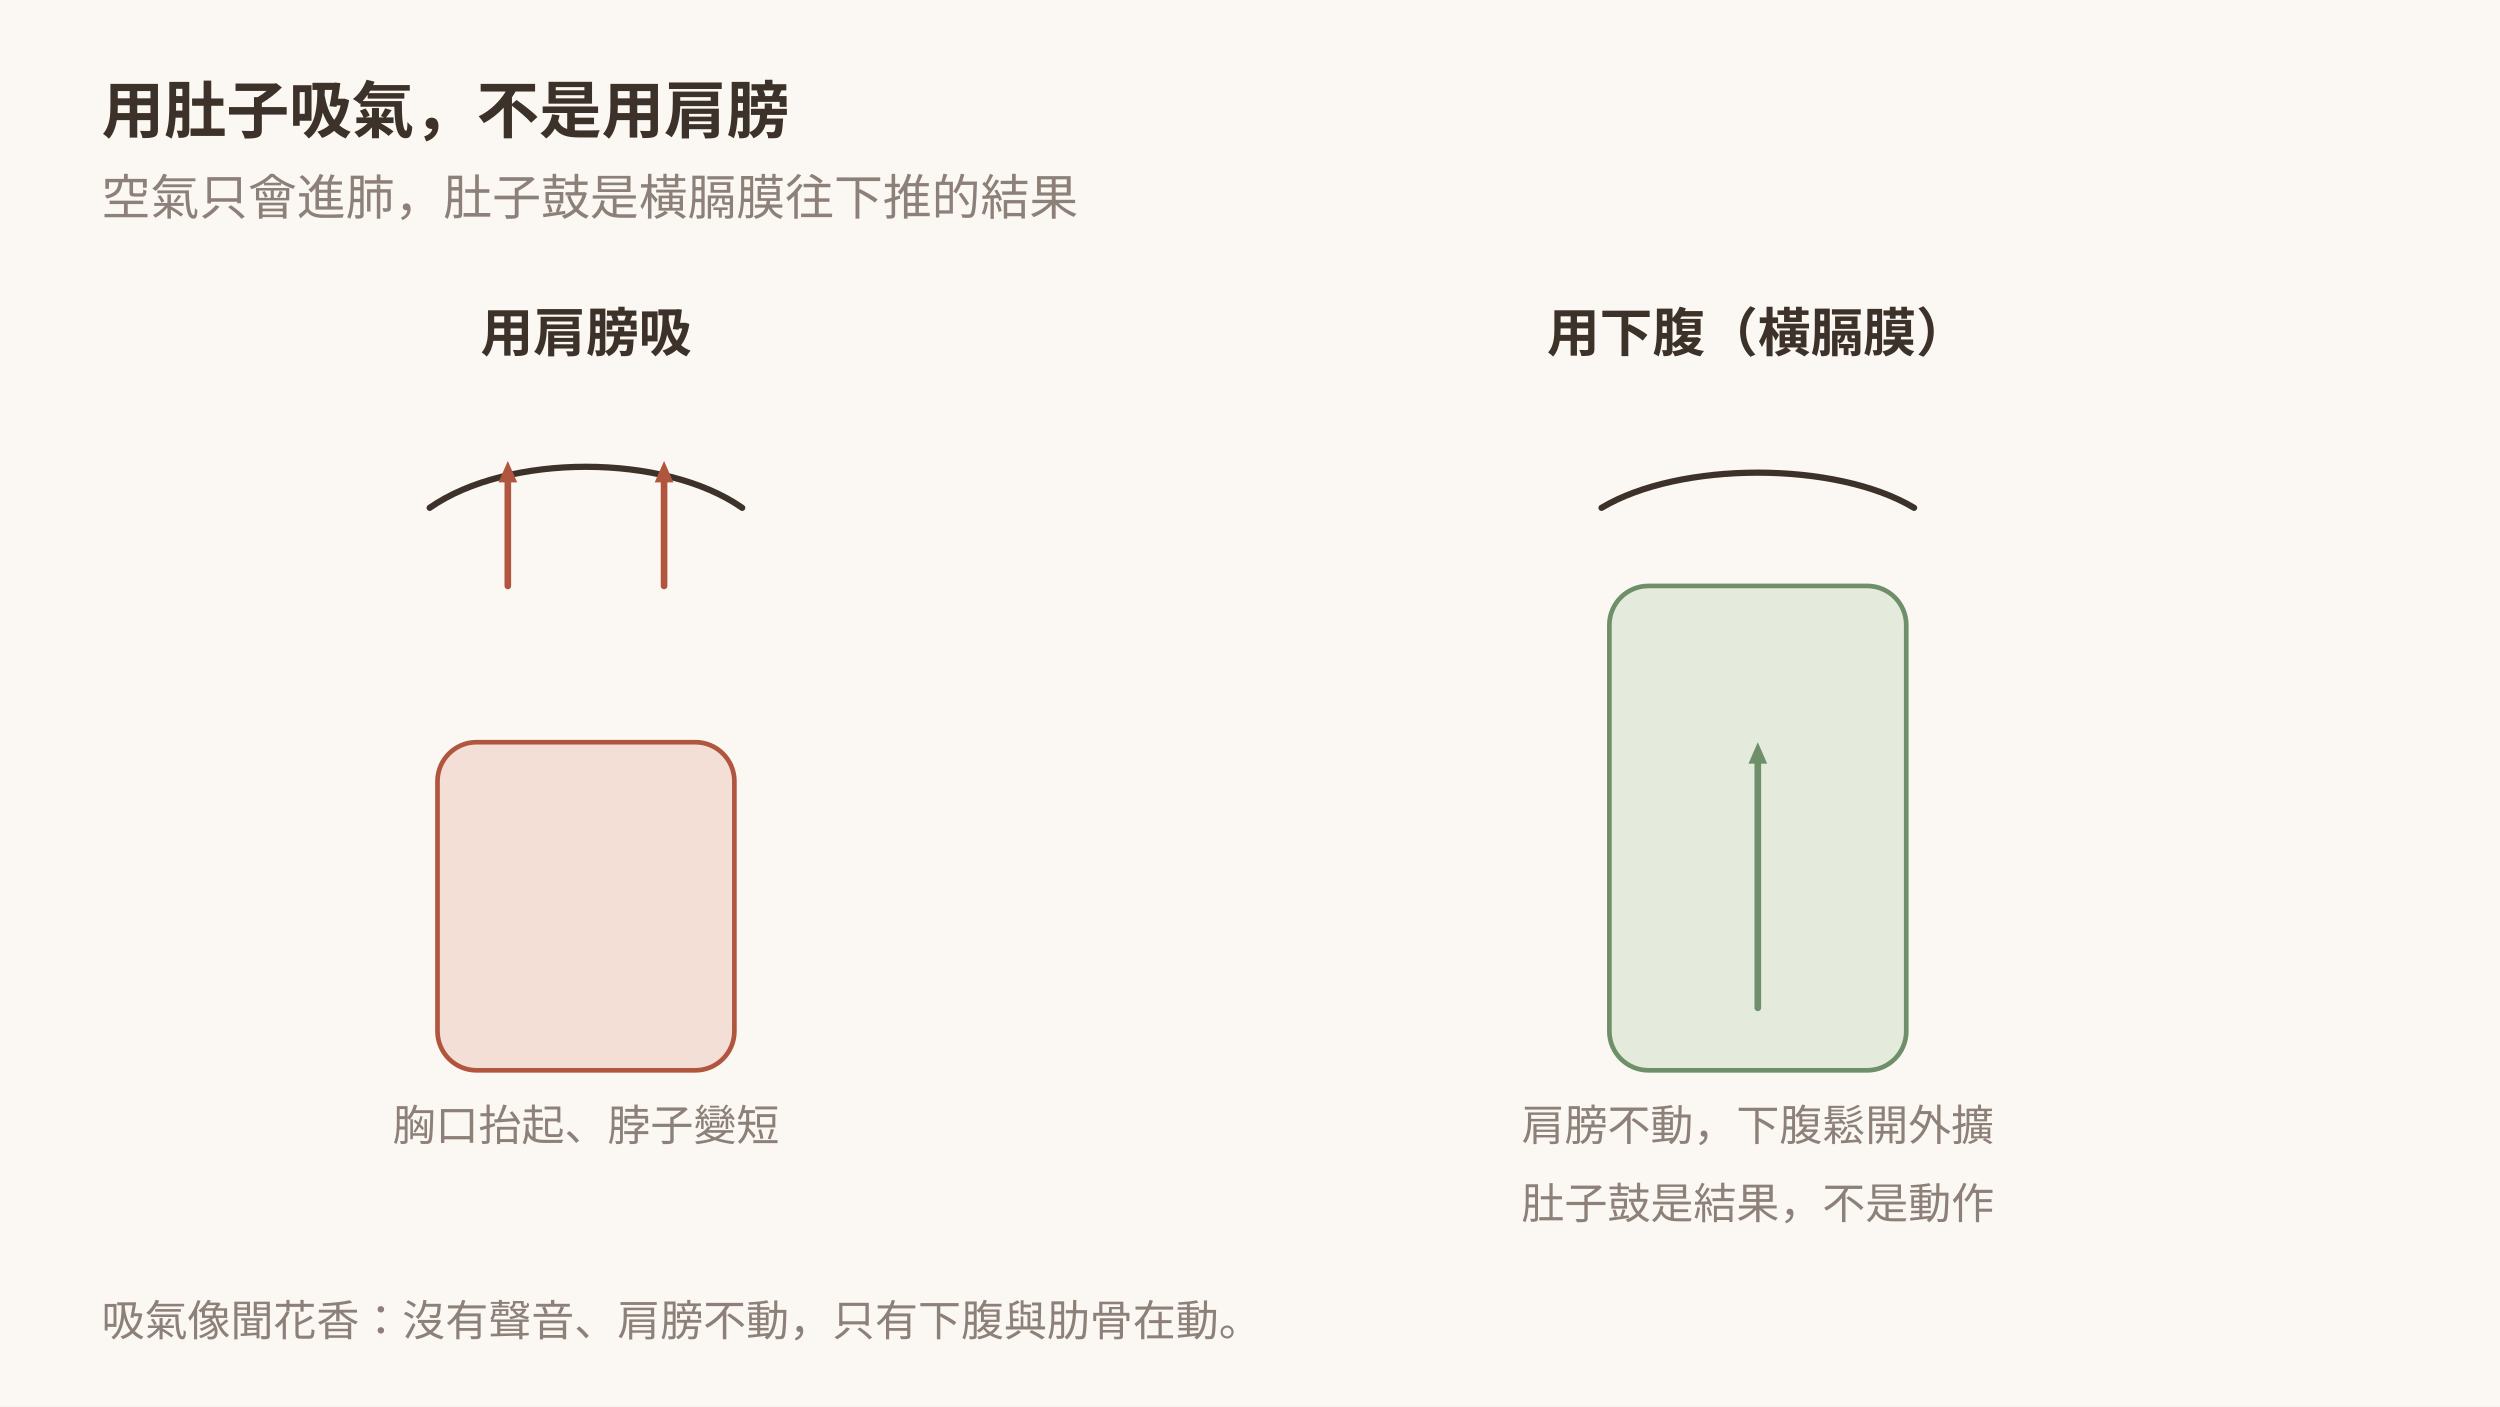
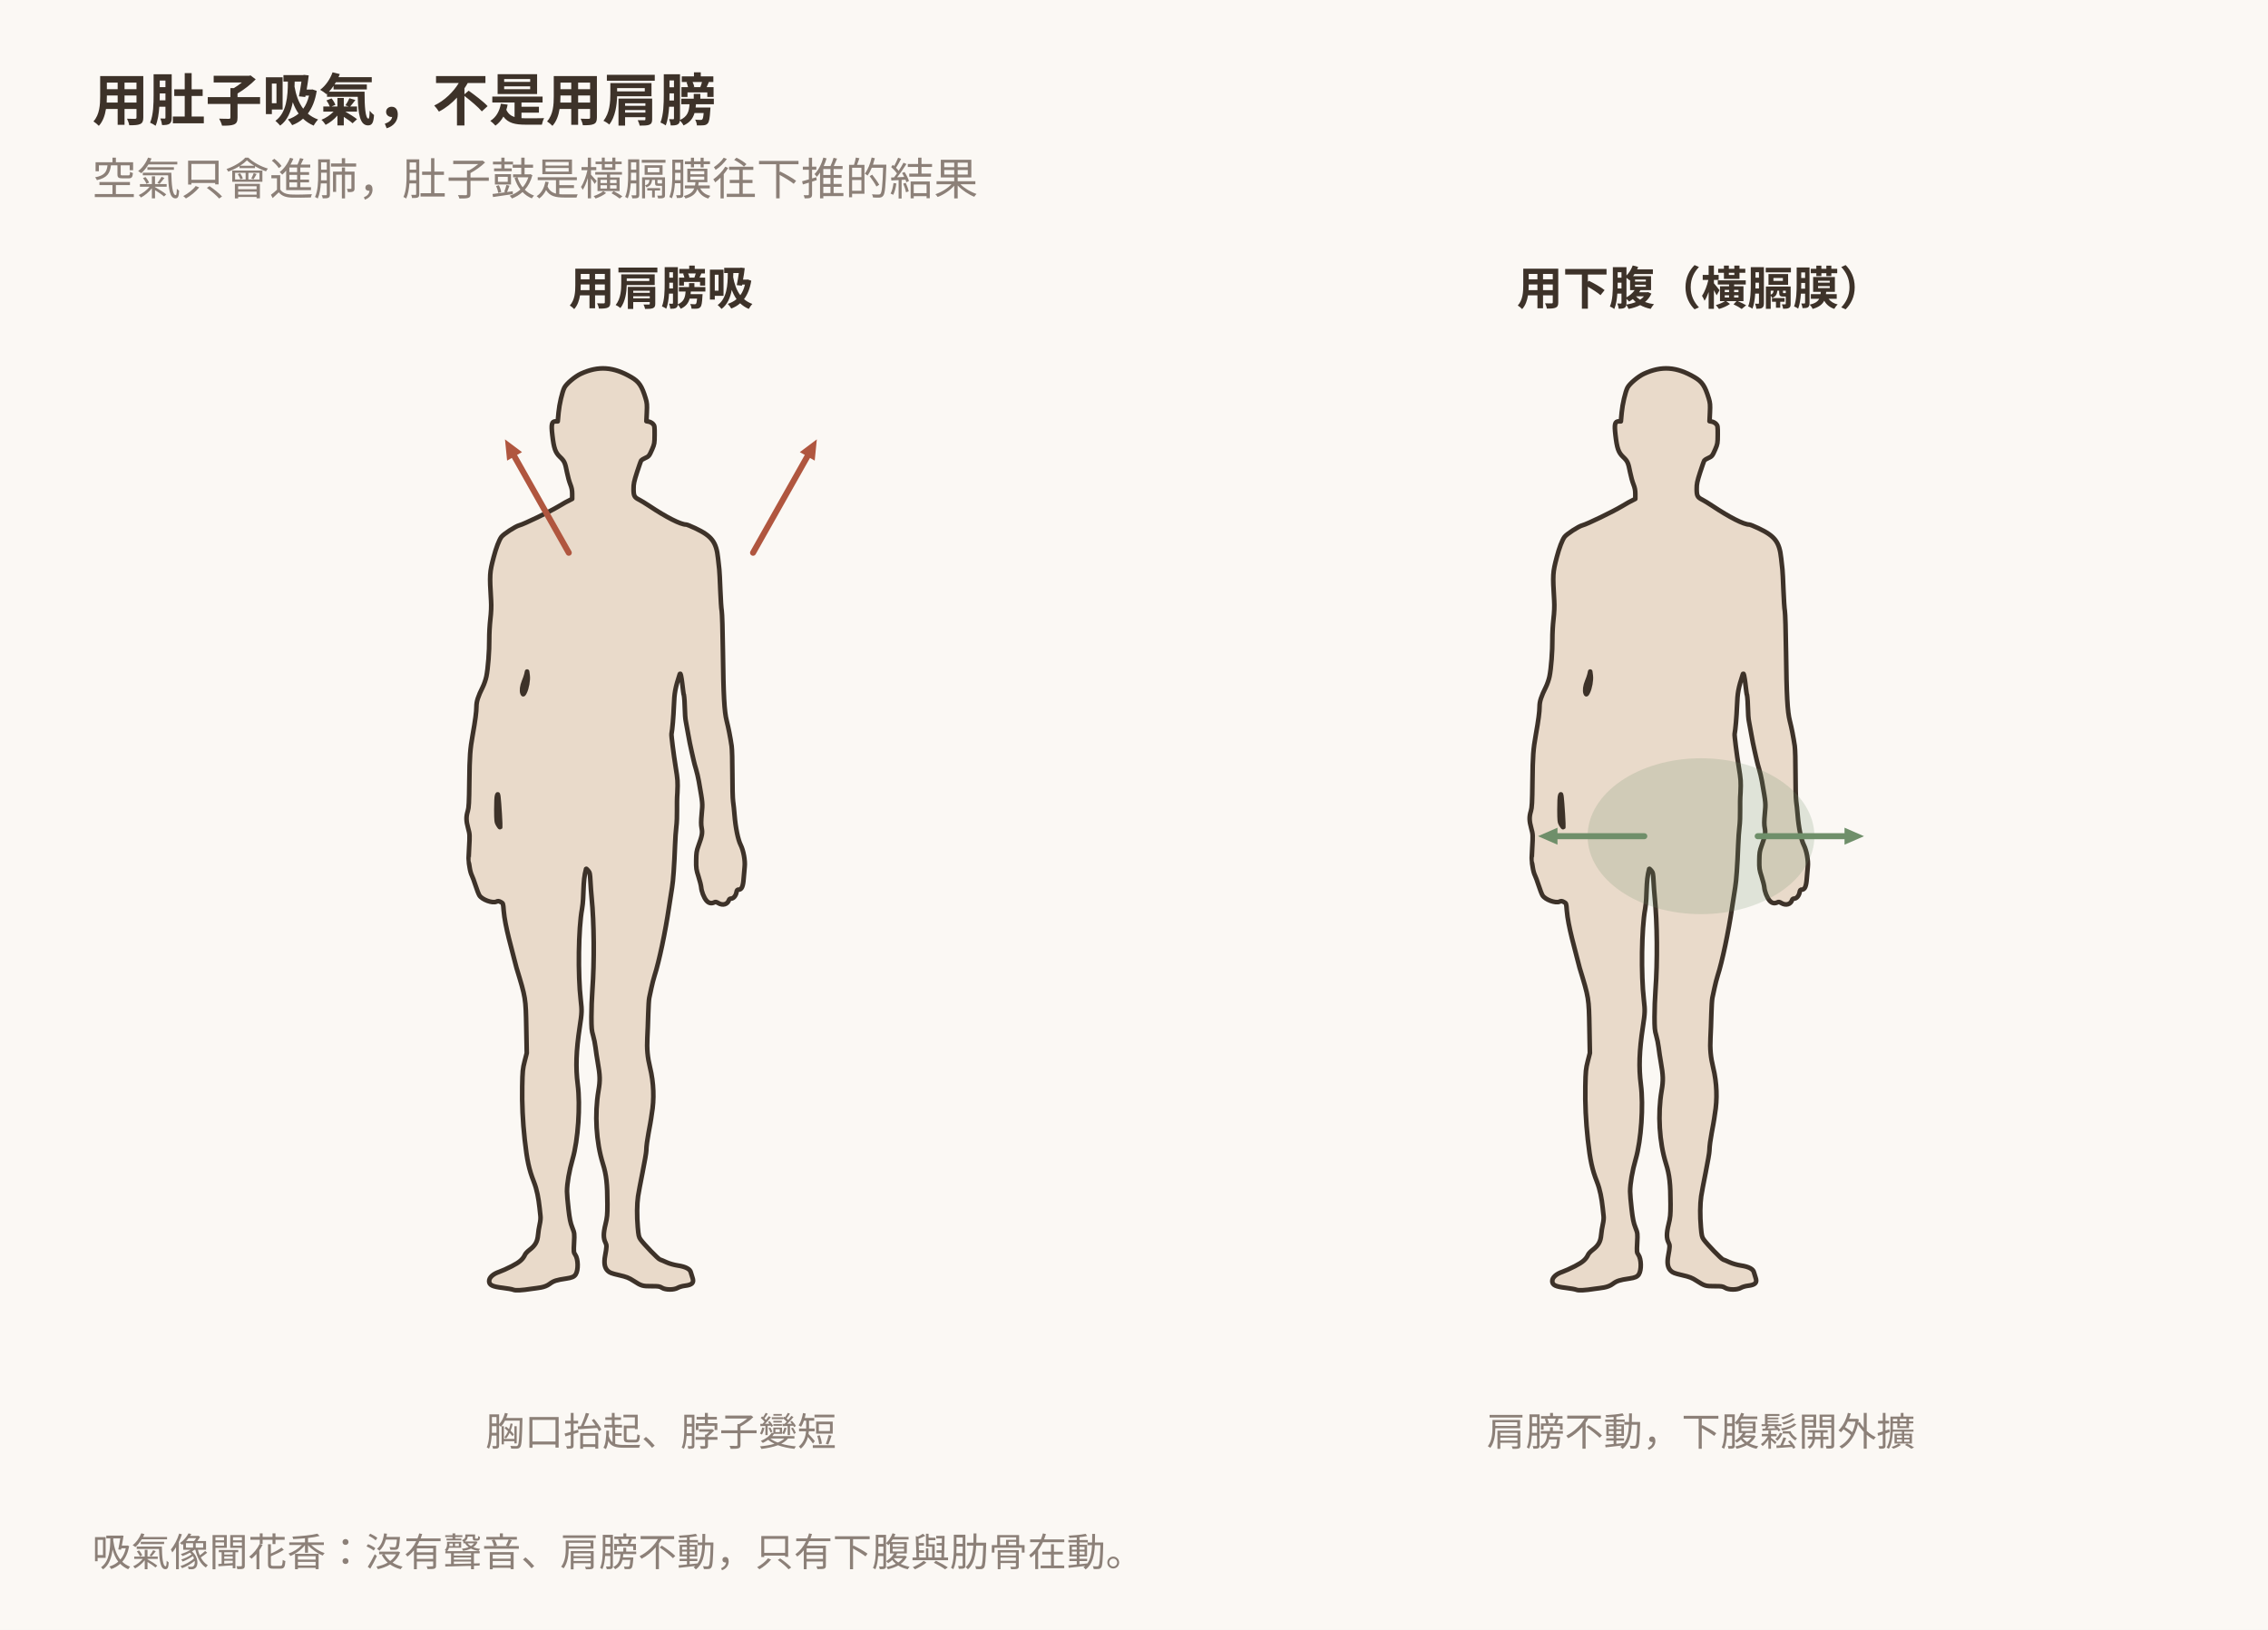
- <svg xmlns="http://www.w3.org/2000/svg" viewBox="0 0 640 360" role="img" aria-label="用肚子吸氣，不是用肩膀">
-   <rect width="640" height="360" fill="#FBF8F4" />
+ <svg xmlns="http://www.w3.org/2000/svg" viewBox="0 0 640 460" role="img" aria-label="用肚子吸氣，不是用肩膀">
+   <rect width="640" height="460" fill="#FBF8F4" />
  <style>
    .t   { font-family: 'Noto Sans TC','PingFang TC','Microsoft JhengHei',system-ui,sans-serif; fill: #3D3229; }
    .tb  { font-family: 'Noto Sans TC','PingFang TC','Microsoft JhengHei',system-ui,sans-serif; fill: #3D3229; font-weight: 700; }
    .ts  { font-family: 'Noto Sans TC','PingFang TC','Microsoft JhengHei',system-ui,sans-serif; fill: #8C8078; }
    .num { font-family: 'Noto Sans TC','PingFang TC','Microsoft JhengHei',system-ui,sans-serif; fill: #FFFFFF; font-weight: 700; font-size: 11px; }
    .ink { fill: none; stroke: #3D3229; stroke-width: 1.6; stroke-linejoin: round; stroke-linecap: round; }
    .thin{ fill: none; stroke: #D9CFC4; stroke-width: 1.1; }
    .dash{ fill: none; stroke: #D9CFC4; stroke-width: 1.1; stroke-dasharray: 4 5; }
    .lead{ fill: none; stroke: #8C8078; stroke-width: 1; }
    .acc { fill: none; stroke: #A67C52; stroke-width: 2; stroke-linejoin: round; stroke-linecap: round; }
    .blue{ fill: none; stroke: #6B8FBF; stroke-width: 2; stroke-linejoin: round; stroke-linecap: round; }
    .green{ fill: none; stroke: #6F8F6A; stroke-width: 2; stroke-linejoin: round; stroke-linecap: round; }
    .red { fill: none; stroke: #B0563F; stroke-width: 2; stroke-linejoin: round; stroke-linecap: round; }
    .dot { fill: #3D3229; }
  </style>
  <text x="26" y="34" class="tb" font-size="16">用肚子吸氣，不是用肩膀</text>
  <text x="26" y="55" class="ts" font-size="12.5">空氣只會進肺，肚子鼓是橫膈膜往下推的結果</text>
-   <text x="150" y="90" class="t" font-size="13.5" text-anchor="middle" font-weight="600" fill="#B0563F">用肩膀吸</text>
-   <path d="M110 130 C130 116 170 116 190 130" class="ink" />
-   <path d="M130.0 150.0 L130.0 123.4" fill="none" stroke="#B0563F" stroke-width="1.7" stroke-linecap="round" />
-   <path d="M130.0 118.0 L132.4 123.5 L127.6 123.5 Z" fill="#B0563F" />
-   <path d="M170.0 150.0 L170.0 123.4" fill="none" stroke="#B0563F" stroke-width="1.7" stroke-linecap="round" />
-   <path d="M170.0 118.0 L172.4 123.5 L167.6 123.5 Z" fill="#B0563F" />
-   <rect x="112" y="190" width="76" height="84" rx="10" fill="#F4DFD7" stroke="#B0563F" stroke-width="1.2" />
-   <text x="150" y="292" class="ts" font-size="11" text-anchor="middle">胸口抬起、脖子變短</text>
-   <text x="450" y="90" class="t" font-size="13.5" text-anchor="middle" font-weight="600" fill="#6F8F6A">用下腹（橫膈膜）</text>
-   <path d="M410 130 C430 118 470 118 490 130" class="ink" />
-   <rect x="412" y="150" width="76" height="124" rx="10" fill="#E4EBDC" stroke="#6F8F6A" stroke-width="1.2" />
-   <path d="M450.0 258.0 L450.0 195.4" fill="none" stroke="#6F8F6A" stroke-width="1.7" stroke-linecap="round" />
-   <path d="M450.0 190.0 L452.4 195.5 L447.6 195.5 Z" fill="#6F8F6A" />
-   <text x="450" y="292" class="ts" font-size="11" text-anchor="middle">肩膀不動，下腹鬆開外擴</text>
-   <text x="450" y="312" class="ts" font-size="11" text-anchor="middle">肚子鼓是結果，不是動作</text>
-   <text x="26" y="342" class="ts" font-size="11">吸氣像聞花香：沒有聲音、肩膀不動，只有下腹與肋骨在動。</text>
+   <g transform="translate(70,96) scale(0.9428)">
+     <path d="m 79.328,284.247 c -0.308,-0.135 -1.703,-0.382 -3.1,-0.549 -3.149,-0.378 -4.065,-0.837 -4.065,-2.039 0,-1.061 1.178,-2.14 3.004,-2.752 0.749,-0.251 2.437,-1.01 3.751,-1.686 2.373,-1.221 3.349,-2.077 4.001,-3.508 0.144,-0.315 0.75,-0.946 1.347,-1.401 1.683,-1.283 2.356,-2.467 2.522,-4.437 0.077,-0.908 0.303,-2.35 0.502,-3.204 0.227,-0.974 0.309,-1.928 0.219,-2.56 -0.079,-0.554 -0.193,-1.612 -0.255,-2.351 -0.317,-2.832 -0.752,-5.366 -1.728,-7.856 -1.433,-3.627 -2.047,-6.47 -2.725,-12.632 -0.59,-5.359 -0.842,-10.741 -0.743,-15.898 0.088,-4.607 0.151,-5.249 0.726,-7.501 l 0.629,-2.463 -0.137,-7.501 c -0.164,-9.007 -0.146,-8.893 -2.935,-18.026 -1.401,-5.634 -3.424,-12.242 -3.84,-17.201 -0.146,-2.072 -0.157,-2.105 -0.86,-2.484 -0.598,-0.322 -0.811,-0.339 -1.322,-0.106 -1.189,0.542 -4.302,-0.612 -5.079,-1.883 -0.242,-0.395 -0.759,-1.726 -1.15,-2.958 -0.391,-1.232 -0.901,-2.61 -1.134,-3.064 -0.233,-0.454 -0.519,-1.498 -0.635,-2.321 -0.117,-0.823 -0.254,-1.564 -0.305,-1.646 -0.051,-0.083 0.013,-1.965 0.141,-4.184 0.227,-3.911 0.218,-4.092 -0.288,-5.926 -0.609,-2.205 -0.635,-3.435 -0.109,-5.139 0.317,-1.028 0.394,-2.496 0.467,-8.871 0.087,-7.666 0.228,-9.611 1.01,-13.969 0.77,-4.293 1.117,-6.905 1.117,-8.405 0,-1.574 0.475,-3.05 1.908,-5.926 0.399,-0.801 0.881,-2.211 1.07,-3.135 0.485,-2.359 0.894,-7.644 0.857,-11.084 -0.017,-1.601 0.132,-4.322 0.331,-6.046 0.244,-2.111 0.316,-3.903 0.221,-5.486 -0.477,-7.989 -0.452,-8.41 0.773,-13.099 0.714,-2.733 1.591,-5.039 2.286,-6.016 0.613,-0.862 4.226,-3.211 5.391,-3.506 1.39,-0.352 9.101,-4.079 11.793,-5.699 1.313,-0.799 2.644,-1.555 4.031,-2.216 v -1.487 c 0,-1.071 -0.157,-1.874 -0.561,-2.868 -0.309,-0.759 -0.753,-2.364 -0.988,-3.565 -0.577,-2.951 -0.759,-3.351 -2.116,-4.648 -1.389,-1.327 -1.815,-2.548 -2.278,-6.535 -0.384,-3.299 -0.186,-4.101 1.01,-4.101 h 0.61 L 92.938,21.655 c 0.229,-2.492 1.083,-6.149 1.734,-7.426 0.6,-1.177 3.184,-3.361 4.932,-4.169 5.263,-2.432 9.751,-2.121 15.137,1.047 2.27,1.335 3.13,2.615 4.259,6.331 0.407,1.34 0.456,1.924 0.351,4.191 l -0.121,2.634 0.726,0.136 c 0.399,0.075 0.955,0.381 1.236,0.679 0.474,0.505 0.509,0.731 0.496,3.234 -0.013,2.515 -0.061,2.798 -0.725,4.324 -0.88,2.022 -0.997,2.168 -2.139,2.674 -0.507,0.225 -1.02,0.536 -1.14,0.691 -0.12,0.155 -0.689,1.744 -1.264,3.529 -0.894,2.777 -1.045,3.506 -1.038,5.038 0.009,2.061 0.233,2.479 1.731,3.227 0.522,0.261 1.832,1.063 2.911,1.782 5.195,3.463 9.463,5.627 11.098,5.627 0.221,0 1.437,0.488 2.701,1.085 4.992,2.355 6.335,4.126 6.849,9.036 0.133,1.269 0.298,2.761 0.366,3.315 0.068,0.554 0.209,3.325 0.313,6.158 0.104,2.833 0.292,5.654 0.417,6.27 0.125,0.616 0.286,6.057 0.358,12.092 0.157,13.246 0.418,18.035 1.135,20.825 0.549,2.139 1.059,4.746 1.467,7.501 0.142,0.961 0.242,4.551 0.234,8.397 -0.008,3.695 0.086,7.373 0.209,8.173 0.123,0.801 0.32,2.665 0.438,4.143 0.298,3.726 1.041,7.34 1.837,8.925 0.836,1.666 1.391,4.708 1.192,6.525 -0.081,0.739 -0.216,2.306 -0.3,3.482 -0.171,2.401 -0.589,3.347 -1.476,3.347 -0.435,0 -0.557,0.15 -0.685,0.84 -0.187,1.014 -0.908,1.847 -1.598,1.847 -0.293,0 -0.56,0.172 -0.635,0.408 -0.426,1.342 -1.859,1.757 -3.213,0.932 -0.557,-0.34 -0.841,-0.394 -1.161,-0.223 -0.87,0.465 -1.73,0.268 -2.406,-0.552 -0.747,-0.907 -1.436,-2.687 -1.548,-3.999 -0.043,-0.505 -0.404,-1.929 -0.802,-3.165 -0.659,-2.046 -0.721,-2.477 -0.69,-4.836 0.029,-2.197 0.126,-2.842 0.638,-4.255 1.143,-3.151 1.291,-3.95 1.003,-5.412 -0.2,-1.015 -0.196,-2.016 0.017,-4.32 0.295,-3.192 0.325,-2.862 -0.848,-9.623 -0.192,-1.108 -0.579,-2.771 -0.86,-3.695 -0.562,-1.777 -0.954,-3.784 -1.32,-5.343 -0.329,-1.399 -0.792,-3.717 -1.029,-5.15 -0.237,-1.433 -0.552,-3.16 -0.7,-3.837 -0.149,-0.677 -0.281,-2.39 -0.295,-3.807 -0.014,-1.416 -0.145,-3.28 -0.291,-4.143 -0.177,0.377 -0.741,-7.475 -1.229,-6.158 -1.358,4.176 -1.606,5.521 -1.758,9.517 -0.119,3.14 -0.46,7.142 -0.717,8.397 -0.081,0.396 0.647,6.166 1.229,9.739 0.648,3.982 0.682,4.482 0.536,7.837 -0.283,3.468 0.088,6.995 -0.341,10.446 -0.123,0.942 -0.282,3.259 -0.354,5.15 -0.237,6.194 -0.559,10.794 -0.892,12.731 -0.18,1.047 -0.58,3.616 -0.888,5.71 -1.133,7.692 -2.978,16.436 -4.403,20.863 -0.245,0.76 -0.646,2.322 -0.892,3.471 -0.246,1.149 -0.54,2.522 -0.654,3.051 -0.114,0.529 -0.252,2.746 -0.305,4.926 -0.054,2.18 -0.172,5.345 -0.263,7.032 -0.176,3.28 0.056,5.826 0.814,8.913 1.107,4.509 1.289,9.497 0.506,13.883 -0.467,3.753 -1.564,7.857 -1.641,11.033 0,0.492 -0.498,3.375 -1.107,6.407 -0.609,3.032 -1.217,6.268 -1.35,7.192 -0.339,2.343 -0.371,5.873 -0.084,9.246 0.214,2.515 0.316,2.965 0.832,3.691 1.027,1.443 5.277,5.838 5.799,5.995 0.276,0.083 1.156,0.454 1.957,0.824 0.87,0.402 2.257,0.794 3.45,0.976 2.299,0.35 3.622,1.057 3.844,2.052 0.076,0.338 0.288,1.033 0.473,1.542 0.563,1.555 -0.039,2.197 -2.307,2.464 -0.717,0.084 -1.654,0.36 -2.081,0.612 -1.132,0.668 -3.643,0.66 -4.728,-0.015 -0.687,-0.428 -1.093,-0.489 -3.135,-0.474 -2.667,0.019 -3.031,-0.089 -5.368,-1.601 -1.427,-0.922 -2.084,-1.18 -4.366,-1.708 -2.271,-0.525 -2.797,-0.73 -3.395,-1.322 -0.917,-0.907 -1.153,-2.315 -0.75,-4.48 0.5,-2.691 0.513,-3.147 0.116,-3.915 -0.664,-1.284 -0.669,-2.796 -0.019,-5.443 0.52,-2.116 0.593,-2.868 0.59,-6.046 -0.006,-6.106 -0.307,-8.804 -1.353,-12.143 -2.021,-6.452 -2.523,-14.822 -1.315,-21.897 0.521,-3.05 0.481,-4.457 -0.241,-8.551 -0.239,-1.355 -0.534,-3.32 -0.655,-4.366 -0.121,-1.047 -0.446,-2.659 -0.722,-3.583 -0.436,-1.457 -0.503,-2.198 -0.508,-5.598 -0.004,-2.155 0.131,-5.783 0.298,-8.061 0.613,-8.358 0.516,-20.186 -0.226,-27.542 -0.131,-1.293 -0.296,-3.515 -0.368,-4.937 -0.117,-2.31 -0.189,-2.653 -0.674,-3.217 -0.298,-0.347 -0.573,-0.594 -0.611,-0.549 -1.122,4.024 -0.532,7.99 -1.232,12.062 -1.066,5.802 -1.256,19.619 -0.375,27.229 0.371,3.207 0.349,3.779 -0.314,8.151 -1.067,7.035 -1.241,12.09 -0.588,17.13 0.814,6.282 0.106,16.646 -1.522,22.28 -1.039,3.596 -1.687,7.322 -1.694,9.741 -0.003,0.739 0.196,3.071 0.44,5.183 0.353,3.053 0.585,4.2 1.134,5.598 0.681,1.736 0.688,1.794 0.543,4.607 -0.139,2.702 -0.121,2.884 0.348,3.542 0.906,1.273 0.981,4.62 0.132,5.916 -0.456,0.696 -1.139,0.992 -2.865,1.242 -2.841,0.411 -3.715,0.691 -4.888,1.567 -1.58,1.208 -3.653,1.218 -5.373,1.487 -3.083,0.484 -4.908,0.573 -5.598,0.272 z M 75.31,141.831 c -0.132,-2.137 -0.306,-4.384 -0.385,-4.993 -0.133,-1.02 -0.163,-1.064 -0.38,-0.56 -0.136,0.316 -0.229,2.113 -0.219,4.243 0.015,3.419 0.054,3.758 0.522,4.544 0.278,0.467 0.55,0.805 0.604,0.75 0.054,-0.054 -0.009,-1.847 -0.142,-3.984 z m 7.469,-36.428 c 0.625,-1.209 1.066,-3.653 0.895,-4.964 l -0.161,-1.232 -0.185,0.837 c -0.102,0.46 -0.439,1.44 -0.749,2.176 -0.541,1.284 -0.717,2.71 -0.428,3.462 0.185,0.482 0.249,0.453 0.629,-0.28 z" fill="#E9DACA" stroke="#3D3229" stroke-width="1.38" stroke-linejoin="round" />
+   </g>
+   <text x="186.5" y="86" class="t" font-size="13" text-anchor="middle" font-weight="600" fill="#B0563F">用肩膀吸</text>
+   <path d="M160.5 156.0 L145.1 128.7" fill="none" stroke="#B0563F" stroke-width="1.7" stroke-linecap="round" />
+   <path d="M142.5 124.0 L147.3 127.6 L143.1 130.0 Z" fill="#B0563F" />
+   <path d="M212.5 156.0 L227.9 128.7" fill="none" stroke="#B0563F" stroke-width="1.7" stroke-linecap="round" />
+   <path d="M230.5 124.0 L229.9 130.0 L225.7 127.6 Z" fill="#B0563F" />
+   <text x="186.5" y="408" class="ts" font-size="11" text-anchor="middle">胸口抬起、脖子變短</text>
+   <g transform="translate(370,96) scale(0.9428)">
+     <path d="m 79.328,284.247 c -0.308,-0.135 -1.703,-0.382 -3.1,-0.549 -3.149,-0.378 -4.065,-0.837 -4.065,-2.039 0,-1.061 1.178,-2.14 3.004,-2.752 0.749,-0.251 2.437,-1.01 3.751,-1.686 2.373,-1.221 3.349,-2.077 4.001,-3.508 0.144,-0.315 0.75,-0.946 1.347,-1.401 1.683,-1.283 2.356,-2.467 2.522,-4.437 0.077,-0.908 0.303,-2.35 0.502,-3.204 0.227,-0.974 0.309,-1.928 0.219,-2.56 -0.079,-0.554 -0.193,-1.612 -0.255,-2.351 -0.317,-2.832 -0.752,-5.366 -1.728,-7.856 -1.433,-3.627 -2.047,-6.47 -2.725,-12.632 -0.59,-5.359 -0.842,-10.741 -0.743,-15.898 0.088,-4.607 0.151,-5.249 0.726,-7.501 l 0.629,-2.463 -0.137,-7.501 c -0.164,-9.007 -0.146,-8.893 -2.935,-18.026 -1.401,-5.634 -3.424,-12.242 -3.84,-17.201 -0.146,-2.072 -0.157,-2.105 -0.86,-2.484 -0.598,-0.322 -0.811,-0.339 -1.322,-0.106 -1.189,0.542 -4.302,-0.612 -5.079,-1.883 -0.242,-0.395 -0.759,-1.726 -1.15,-2.958 -0.391,-1.232 -0.901,-2.61 -1.134,-3.064 -0.233,-0.454 -0.519,-1.498 -0.635,-2.321 -0.117,-0.823 -0.254,-1.564 -0.305,-1.646 -0.051,-0.083 0.013,-1.965 0.141,-4.184 0.227,-3.911 0.218,-4.092 -0.288,-5.926 -0.609,-2.205 -0.635,-3.435 -0.109,-5.139 0.317,-1.028 0.394,-2.496 0.467,-8.871 0.087,-7.666 0.228,-9.611 1.01,-13.969 0.77,-4.293 1.117,-6.905 1.117,-8.405 0,-1.574 0.475,-3.05 1.908,-5.926 0.399,-0.801 0.881,-2.211 1.07,-3.135 0.485,-2.359 0.894,-7.644 0.857,-11.084 -0.017,-1.601 0.132,-4.322 0.331,-6.046 0.244,-2.111 0.316,-3.903 0.221,-5.486 -0.477,-7.989 -0.452,-8.41 0.773,-13.099 0.714,-2.733 1.591,-5.039 2.286,-6.016 0.613,-0.862 4.226,-3.211 5.391,-3.506 1.39,-0.352 9.101,-4.079 11.793,-5.699 1.313,-0.799 2.644,-1.555 4.031,-2.216 v -1.487 c 0,-1.071 -0.157,-1.874 -0.561,-2.868 -0.309,-0.759 -0.753,-2.364 -0.988,-3.565 -0.577,-2.951 -0.759,-3.351 -2.116,-4.648 -1.389,-1.327 -1.815,-2.548 -2.278,-6.535 -0.384,-3.299 -0.186,-4.101 1.01,-4.101 h 0.61 L 92.938,21.655 c 0.229,-2.492 1.083,-6.149 1.734,-7.426 0.6,-1.177 3.184,-3.361 4.932,-4.169 5.263,-2.432 9.751,-2.121 15.137,1.047 2.27,1.335 3.13,2.615 4.259,6.331 0.407,1.34 0.456,1.924 0.351,4.191 l -0.121,2.634 0.726,0.136 c 0.399,0.075 0.955,0.381 1.236,0.679 0.474,0.505 0.509,0.731 0.496,3.234 -0.013,2.515 -0.061,2.798 -0.725,4.324 -0.88,2.022 -0.997,2.168 -2.139,2.674 -0.507,0.225 -1.02,0.536 -1.14,0.691 -0.12,0.155 -0.689,1.744 -1.264,3.529 -0.894,2.777 -1.045,3.506 -1.038,5.038 0.009,2.061 0.233,2.479 1.731,3.227 0.522,0.261 1.832,1.063 2.911,1.782 5.195,3.463 9.463,5.627 11.098,5.627 0.221,0 1.437,0.488 2.701,1.085 4.992,2.355 6.335,4.126 6.849,9.036 0.133,1.269 0.298,2.761 0.366,3.315 0.068,0.554 0.209,3.325 0.313,6.158 0.104,2.833 0.292,5.654 0.417,6.27 0.125,0.616 0.286,6.057 0.358,12.092 0.157,13.246 0.418,18.035 1.135,20.825 0.549,2.139 1.059,4.746 1.467,7.501 0.142,0.961 0.242,4.551 0.234,8.397 -0.008,3.695 0.086,7.373 0.209,8.173 0.123,0.801 0.32,2.665 0.438,4.143 0.298,3.726 1.041,7.34 1.837,8.925 0.836,1.666 1.391,4.708 1.192,6.525 -0.081,0.739 -0.216,2.306 -0.3,3.482 -0.171,2.401 -0.589,3.347 -1.476,3.347 -0.435,0 -0.557,0.15 -0.685,0.84 -0.187,1.014 -0.908,1.847 -1.598,1.847 -0.293,0 -0.56,0.172 -0.635,0.408 -0.426,1.342 -1.859,1.757 -3.213,0.932 -0.557,-0.34 -0.841,-0.394 -1.161,-0.223 -0.87,0.465 -1.73,0.268 -2.406,-0.552 -0.747,-0.907 -1.436,-2.687 -1.548,-3.999 -0.043,-0.505 -0.404,-1.929 -0.802,-3.165 -0.659,-2.046 -0.721,-2.477 -0.69,-4.836 0.029,-2.197 0.126,-2.842 0.638,-4.255 1.143,-3.151 1.291,-3.95 1.003,-5.412 -0.2,-1.015 -0.196,-2.016 0.017,-4.32 0.295,-3.192 0.325,-2.862 -0.848,-9.623 -0.192,-1.108 -0.579,-2.771 -0.86,-3.695 -0.562,-1.777 -0.954,-3.784 -1.32,-5.343 -0.329,-1.399 -0.792,-3.717 -1.029,-5.15 -0.237,-1.433 -0.552,-3.16 -0.7,-3.837 -0.149,-0.677 -0.281,-2.39 -0.295,-3.807 -0.014,-1.416 -0.145,-3.28 -0.291,-4.143 -0.177,0.377 -0.741,-7.475 -1.229,-6.158 -1.358,4.176 -1.606,5.521 -1.758,9.517 -0.119,3.14 -0.46,7.142 -0.717,8.397 -0.081,0.396 0.647,6.166 1.229,9.739 0.648,3.982 0.682,4.482 0.536,7.837 -0.283,3.468 0.088,6.995 -0.341,10.446 -0.123,0.942 -0.282,3.259 -0.354,5.15 -0.237,6.194 -0.559,10.794 -0.892,12.731 -0.18,1.047 -0.58,3.616 -0.888,5.71 -1.133,7.692 -2.978,16.436 -4.403,20.863 -0.245,0.76 -0.646,2.322 -0.892,3.471 -0.246,1.149 -0.54,2.522 -0.654,3.051 -0.114,0.529 -0.252,2.746 -0.305,4.926 -0.054,2.18 -0.172,5.345 -0.263,7.032 -0.176,3.28 0.056,5.826 0.814,8.913 1.107,4.509 1.289,9.497 0.506,13.883 -0.467,3.753 -1.564,7.857 -1.641,11.033 0,0.492 -0.498,3.375 -1.107,6.407 -0.609,3.032 -1.217,6.268 -1.35,7.192 -0.339,2.343 -0.371,5.873 -0.084,9.246 0.214,2.515 0.316,2.965 0.832,3.691 1.027,1.443 5.277,5.838 5.799,5.995 0.276,0.083 1.156,0.454 1.957,0.824 0.87,0.402 2.257,0.794 3.45,0.976 2.299,0.35 3.622,1.057 3.844,2.052 0.076,0.338 0.288,1.033 0.473,1.542 0.563,1.555 -0.039,2.197 -2.307,2.464 -0.717,0.084 -1.654,0.36 -2.081,0.612 -1.132,0.668 -3.643,0.66 -4.728,-0.015 -0.687,-0.428 -1.093,-0.489 -3.135,-0.474 -2.667,0.019 -3.031,-0.089 -5.368,-1.601 -1.427,-0.922 -2.084,-1.18 -4.366,-1.708 -2.271,-0.525 -2.797,-0.73 -3.395,-1.322 -0.917,-0.907 -1.153,-2.315 -0.75,-4.48 0.5,-2.691 0.513,-3.147 0.116,-3.915 -0.664,-1.284 -0.669,-2.796 -0.019,-5.443 0.52,-2.116 0.593,-2.868 0.59,-6.046 -0.006,-6.106 -0.307,-8.804 -1.353,-12.143 -2.021,-6.452 -2.523,-14.822 -1.315,-21.897 0.521,-3.05 0.481,-4.457 -0.241,-8.551 -0.239,-1.355 -0.534,-3.32 -0.655,-4.366 -0.121,-1.047 -0.446,-2.659 -0.722,-3.583 -0.436,-1.457 -0.503,-2.198 -0.508,-5.598 -0.004,-2.155 0.131,-5.783 0.298,-8.061 0.613,-8.358 0.516,-20.186 -0.226,-27.542 -0.131,-1.293 -0.296,-3.515 -0.368,-4.937 -0.117,-2.31 -0.189,-2.653 -0.674,-3.217 -0.298,-0.347 -0.573,-0.594 -0.611,-0.549 -1.122,4.024 -0.532,7.99 -1.232,12.062 -1.066,5.802 -1.256,19.619 -0.375,27.229 0.371,3.207 0.349,3.779 -0.314,8.151 -1.067,7.035 -1.241,12.09 -0.588,17.13 0.814,6.282 0.106,16.646 -1.522,22.28 -1.039,3.596 -1.687,7.322 -1.694,9.741 -0.003,0.739 0.196,3.071 0.44,5.183 0.353,3.053 0.585,4.2 1.134,5.598 0.681,1.736 0.688,1.794 0.543,4.607 -0.139,2.702 -0.121,2.884 0.348,3.542 0.906,1.273 0.981,4.62 0.132,5.916 -0.456,0.696 -1.139,0.992 -2.865,1.242 -2.841,0.411 -3.715,0.691 -4.888,1.567 -1.58,1.208 -3.653,1.218 -5.373,1.487 -3.083,0.484 -4.908,0.573 -5.598,0.272 z M 75.31,141.831 c -0.132,-2.137 -0.306,-4.384 -0.385,-4.993 -0.133,-1.02 -0.163,-1.064 -0.38,-0.56 -0.136,0.316 -0.229,2.113 -0.219,4.243 0.015,3.419 0.054,3.758 0.522,4.544 0.278,0.467 0.55,0.805 0.604,0.75 0.054,-0.054 -0.009,-1.847 -0.142,-3.984 z m 7.469,-36.428 c 0.625,-1.209 1.066,-3.653 0.895,-4.964 l -0.161,-1.232 -0.185,0.837 c -0.102,0.46 -0.439,1.44 -0.749,2.176 -0.541,1.284 -0.717,2.71 -0.428,3.462 0.185,0.482 0.249,0.453 0.629,-0.28 z" fill="#E9DACA" stroke="#3D3229" stroke-width="1.38" stroke-linejoin="round" />
+   </g>
+   <text x="480.0" y="86" class="t" font-size="13" text-anchor="middle" font-weight="600" fill="#6F8F6A">用下腹（橫膈膜）</text>
+   <ellipse cx="480.0" cy="236" rx="32" ry="22" fill="#6F8F6A" opacity=".2" />
+   <path d="M496.0 236.0 L520.6 236.0" fill="none" stroke="#6F8F6A" stroke-width="1.7" stroke-linecap="round" />
+   <path d="M526.0 236.0 L520.5 238.4 L520.5 233.6 Z" fill="#6F8F6A" />
+   <path d="M464.0 236.0 L439.4 236.0" fill="none" stroke="#6F8F6A" stroke-width="1.7" stroke-linecap="round" />
+   <path d="M434.0 236.0 L439.5 233.6 L439.5 238.4 Z" fill="#6F8F6A" />
+   <text x="480.0" y="408" class="ts" font-size="11" text-anchor="middle">肩膀不動，下腹鬆開外擴</text>
+   <text x="26" y="442" class="ts" font-size="11">吸氣像聞花香：沒有聲音、肩膀不動，只有下腹與肋骨在動。</text>
</svg>
